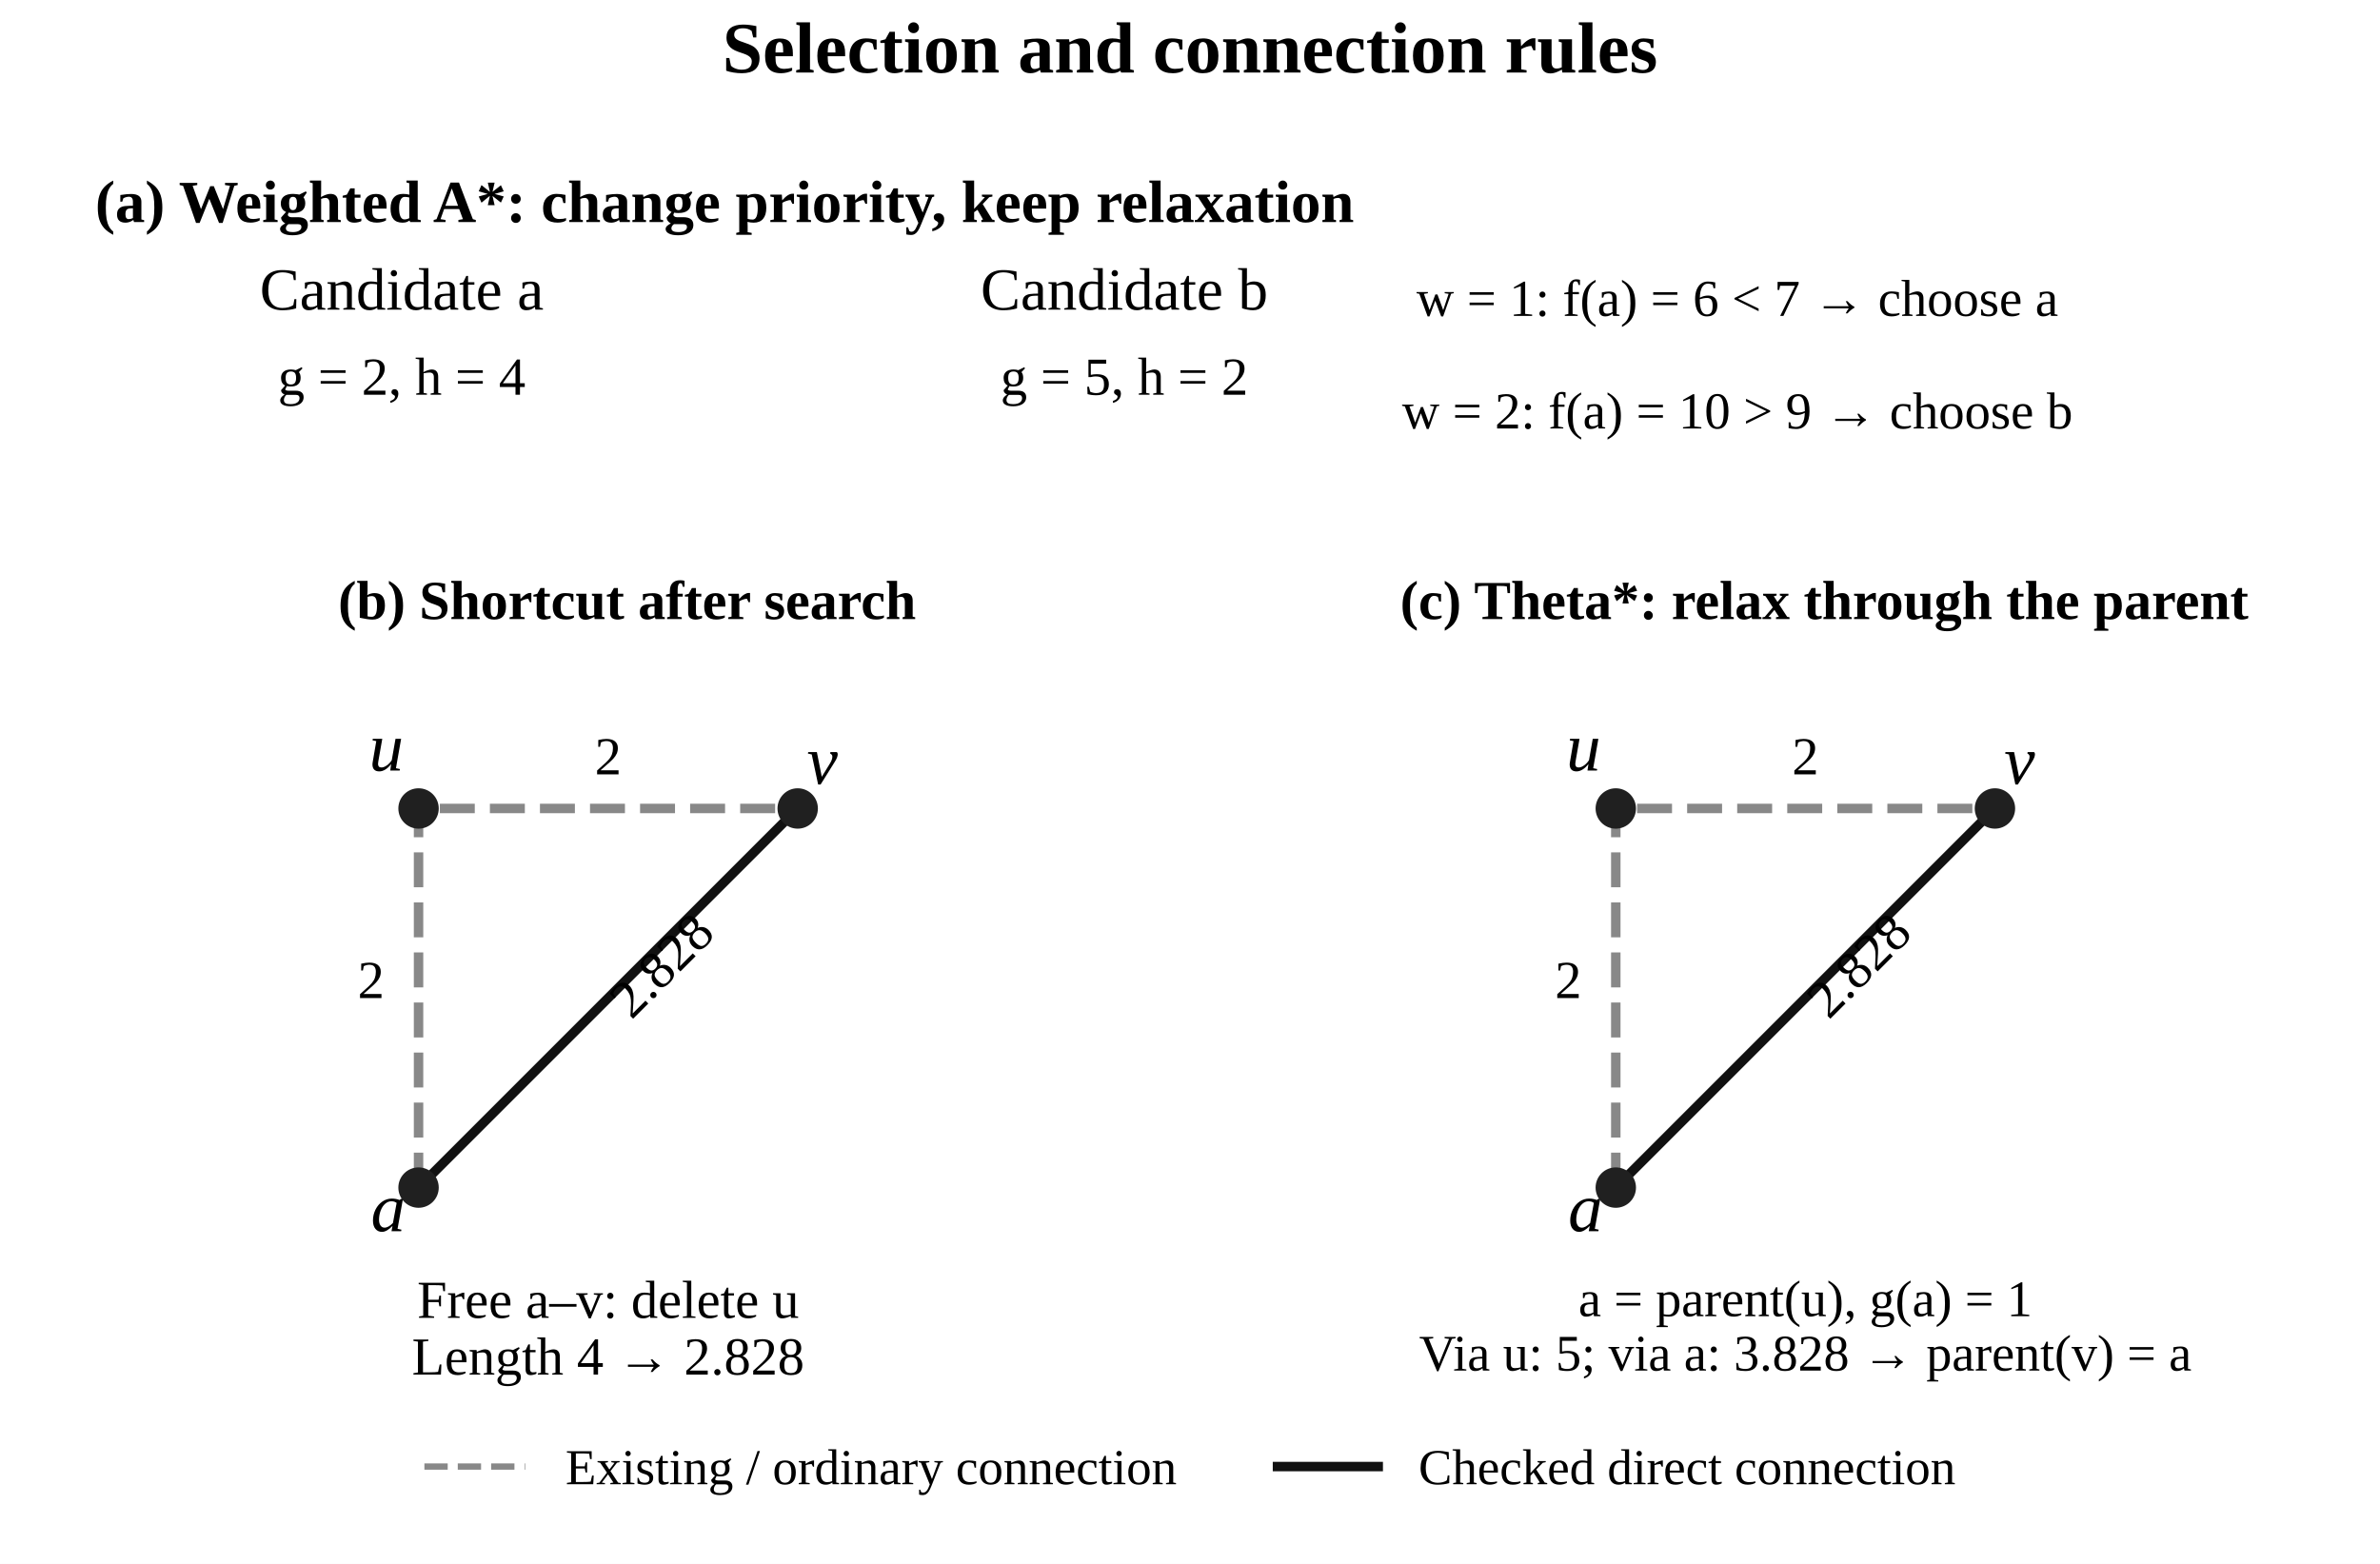
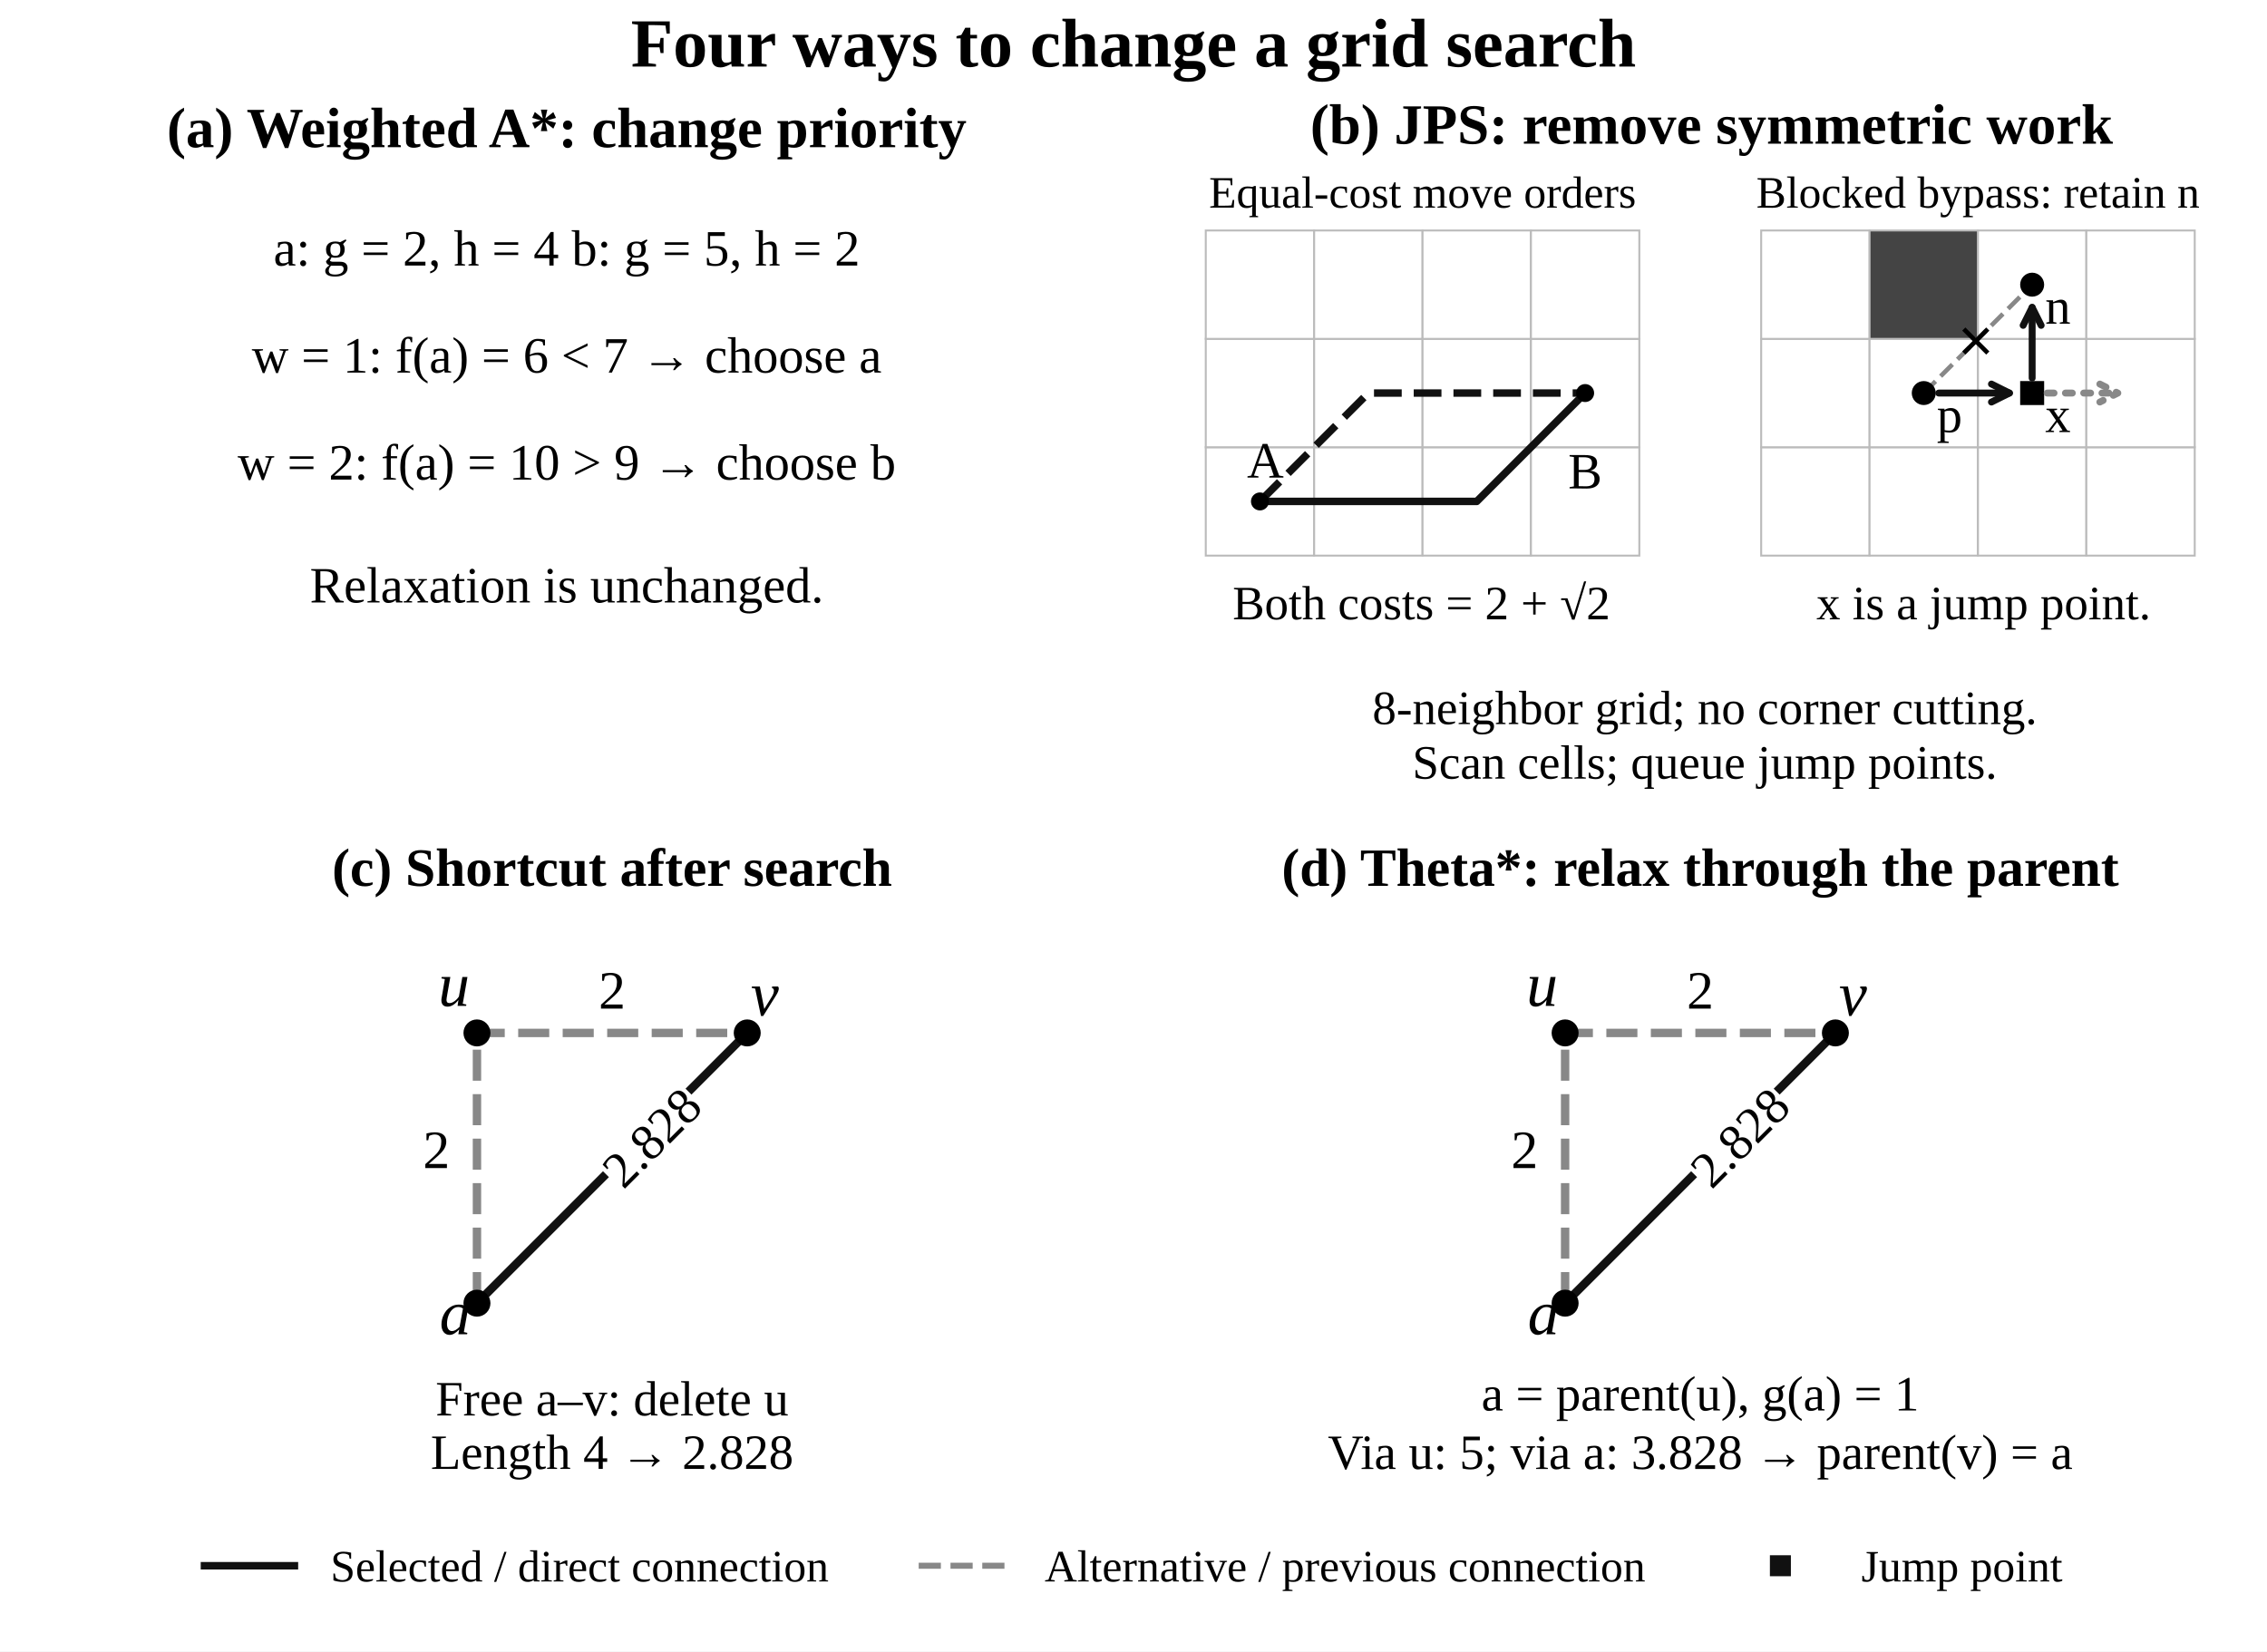
- <svg xmlns="http://www.w3.org/2000/svg" xmlns:xlink="http://www.w3.org/1999/xlink" width="756pt" height="496.8pt" viewBox="0 0 756 496.8" version="1.1">
+ <svg xmlns="http://www.w3.org/2000/svg" xmlns:xlink="http://www.w3.org/1999/xlink" width="756pt" height="550.8pt" viewBox="0 0 756 550.8" version="1.1">
  <defs>
    <style type="text/css">*{stroke-linejoin: round; stroke-linecap: butt}</style>
  </defs>
  <g id="figure_1">
    <g id="patch_1">
-       <path d="M 0 496.8  L 756 496.8  L 756 -0  L 0 -0  z " style="fill: #ffffff" />
+       <path d="M 0 550.8  L 756 550.8  L 756 0  L 0 0  z " style="fill: #ffffff" />
    </g>
    <g id="axes_1">
      <g id="text_1">
-         <text style="font-weight: 700; font-size: 19px; font-family: 'Times New Roman'; text-anchor: start" x="30.24" y="70.546" transform="rotate(-0 30.24 70.5456)">(a) Weighted A*: change priority, keep relaxation</text>
+         <text style="font-size: 17px; font-family: 'Times New Roman'; text-anchor: middle" x="189" y="88.569" transform="rotate(-0 189 88.56864)">a: g = 2, h = 4     b: g = 5, h = 2</text>
      </g>
      <g id="text_2">
-         <text style="font-size: 19px; font-family: 'Times New Roman'; text-anchor: middle" x="127.613" y="98.366" transform="rotate(-0 127.6128 98.3664)">Candidate a</text>
+         <text style="font-size: 17px; font-family: 'Times New Roman'; text-anchor: middle" x="189" y="124.26" transform="rotate(-0 189 124.2605)">w = 1:  f(a) = 6 &lt; 7  →  choose a</text>
      </g>
      <g id="text_3">
-         <text style="font-size: 17px; font-family: 'Times New Roman'; text-anchor: middle" x="127.613" y="125.392" transform="rotate(-0 127.6128 125.3923)">g = 2,  h = 4</text>
+         <text style="font-size: 17px; font-family: 'Times New Roman'; text-anchor: middle" x="189" y="159.952" transform="rotate(-0 189 159.9523)">w = 2:  f(a) = 10 &gt; 9  →  choose b</text>
      </g>
      <g id="text_4">
-         <text style="font-size: 19px; font-family: 'Times New Roman'; text-anchor: middle" x="357.134" y="98.366" transform="rotate(-0 357.1344 98.3664)">Candidate b</text>
+         <text style="font-size: 17px; font-family: 'Times New Roman'; text-anchor: middle" x="189" y="200.932" transform="rotate(-0 189 200.9318)">Relaxation is unchanged.</text>
      </g>
      <g id="text_5">
-         <text style="font-size: 17px; font-family: 'Times New Roman'; text-anchor: middle" x="357.134" y="125.392" transform="rotate(-0 357.1344 125.3923)">g = 5,  h = 2</text>
+         <text style="font-weight: 700; font-size: 19px; font-family: 'Times New Roman'; text-anchor: middle" x="189" y="49.096" transform="rotate(-0 189 49.096)">(a) Weighted A*: change priority</text>
+       </g>
+     </g>
+     <g id="axes_2">
+       <g id="patch_2">
+         <path d="M 402.098 185.31  L 438.244 185.31  L 438.244 149.164  L 402.098 149.164  z " clip-path="url(#p8072b53034)" style="fill: #ffffff; stroke: #bbbbbb; stroke-width: 0.65; stroke-linejoin: miter" />
+       </g>
+       <g id="patch_3">
+         <path d="M 402.098 149.164  L 438.244 149.164  L 438.244 113.017  L 402.098 113.017  z " clip-path="url(#p8072b53034)" style="fill: #ffffff; stroke: #bbbbbb; stroke-width: 0.65; stroke-linejoin: miter" />
+       </g>
+       <g id="patch_4">
+         <path d="M 402.098 113.017  L 438.244 113.017  L 438.244 76.871  L 402.098 76.871  z " clip-path="url(#p8072b53034)" style="fill: #ffffff; stroke: #bbbbbb; stroke-width: 0.65; stroke-linejoin: miter" />
+       </g>
+       <g id="patch_5">
+         <path d="M 438.244 185.31  L 474.39 185.31  L 474.39 149.164  L 438.244 149.164  z " clip-path="url(#p8072b53034)" style="fill: #ffffff; stroke: #bbbbbb; stroke-width: 0.65; stroke-linejoin: miter" />
+       </g>
+       <g id="patch_6">
+         <path d="M 438.244 149.164  L 474.39 149.164  L 474.39 113.017  L 438.244 113.017  z " clip-path="url(#p8072b53034)" style="fill: #ffffff; stroke: #bbbbbb; stroke-width: 0.65; stroke-linejoin: miter" />
+       </g>
+       <g id="patch_7">
+         <path d="M 438.244 113.017  L 474.39 113.017  L 474.39 76.871  L 438.244 76.871  z " clip-path="url(#p8072b53034)" style="fill: #ffffff; stroke: #bbbbbb; stroke-width: 0.65; stroke-linejoin: miter" />
+       </g>
+       <g id="patch_8">
+         <path d="M 474.39 185.31  L 510.536 185.31  L 510.536 149.164  L 474.39 149.164  z " clip-path="url(#p8072b53034)" style="fill: #ffffff; stroke: #bbbbbb; stroke-width: 0.65; stroke-linejoin: miter" />
+       </g>
+       <g id="patch_9">
+         <path d="M 474.39 149.164  L 510.536 149.164  L 510.536 113.017  L 474.39 113.017  z " clip-path="url(#p8072b53034)" style="fill: #ffffff; stroke: #bbbbbb; stroke-width: 0.65; stroke-linejoin: miter" />
+       </g>
+       <g id="patch_10">
+         <path d="M 474.39 113.017  L 510.536 113.017  L 510.536 76.871  L 474.39 76.871  z " clip-path="url(#p8072b53034)" style="fill: #ffffff; stroke: #bbbbbb; stroke-width: 0.65; stroke-linejoin: miter" />
+       </g>
+       <g id="patch_11">
+         <path d="M 510.536 185.31  L 546.683 185.31  L 546.683 149.164  L 510.536 149.164  z " clip-path="url(#p8072b53034)" style="fill: #ffffff; stroke: #bbbbbb; stroke-width: 0.65; stroke-linejoin: miter" />
+       </g>
+       <g id="patch_12">
+         <path d="M 510.536 149.164  L 546.683 149.164  L 546.683 113.017  L 510.536 113.017  z " clip-path="url(#p8072b53034)" style="fill: #ffffff; stroke: #bbbbbb; stroke-width: 0.65; stroke-linejoin: miter" />
+       </g>
+       <g id="patch_13">
+         <path d="M 510.536 113.017  L 546.683 113.017  L 546.683 76.871  L 510.536 76.871  z " clip-path="url(#p8072b53034)" style="fill: #ffffff; stroke: #bbbbbb; stroke-width: 0.65; stroke-linejoin: miter" />
+       </g>
+       <g id="line2d_1">
+         <path d="M 420.171 167.237  L 456.317 167.237  L 492.463 167.237  L 528.609 131.09  " clip-path="url(#p8072b53034)" style="fill: none; stroke: #111111; stroke-width: 2.5; stroke-linecap: square" />
+       </g>
+       <g id="line2d_2">
+         <path d="M 420.171 167.237  L 456.317 131.09  L 492.463 131.09  L 528.609 131.09  " clip-path="url(#p8072b53034)" style="fill: none; stroke-dasharray: 9.25,4; stroke-dashoffset: 0; stroke: #111111; stroke-width: 2.5" />
+       </g>
+       <g id="line2d_3">
+         <defs>
+           <path id="mcf5c3a6140" d="M 0 2.5  C 0.663 2.5 1.299 2.237 1.768 1.768  C 2.237 1.299 2.5 0.663 2.5 0  C 2.5 -0.663 2.237 -1.299 1.768 -1.768  C 1.299 -2.237 0.663 -2.5 0 -2.5  C -0.663 -2.5 -1.299 -2.237 -1.768 -1.768  C -2.237 -1.299 -2.5 -0.663 -2.5 0  C -2.5 0.663 -2.237 1.299 -1.768 1.768  C -1.299 2.237 -0.663 2.5 0 2.5  z " style="stroke: #000000" />
+         </defs>
+         <g clip-path="url(#p8072b53034)">
+           <use xlink:href="#mcf5c3a6140" x="420.171" y="167.237" style="stroke: #000000" />
+           <use xlink:href="#mcf5c3a6140" x="528.609" y="131.09" style="stroke: #000000" />
+         </g>
      </g>
      <g id="text_6">
-         <text style="font-size: 16.5px; font-family: 'Times New Roman'; text-anchor: middle" x="551.88" y="100.354" transform="rotate(-0 551.88 100.3536)">w = 1:  f(a) = 6 &lt; 7  →  choose a</text>
+         <text style="font-size: 17px; font-family: 'Times New Roman'; text-anchor: middle" x="421.978" y="159.284" transform="rotate(-0 421.9779 159.2845)">A</text>
      </g>
      <g id="text_7">
-         <text style="font-size: 16.5px; font-family: 'Times New Roman'; text-anchor: middle" x="551.88" y="136.123" transform="rotate(-0 551.88 136.1232)">w = 2:  f(a) = 10 &gt; 9  →  choose b</text>
-       </g>
-     </g>
-     <g id="axes_2">
-       <g id="line2d_1">
-         <path d="M 132.95 377.267  L 132.95 256.831  L 253.386 256.831  " clip-path="url(#pe473ba65af)" style="fill: none; stroke-dasharray: 11.1,4.8; stroke-dashoffset: 0; stroke: #888888; stroke-width: 3" />
-       </g>
-       <g id="line2d_2">
-         <path d="M 132.95 377.267  L 253.386 256.831  " clip-path="url(#pe473ba65af)" style="fill: none; stroke: #111111; stroke-width: 3; stroke-linecap: square" />
+         <text style="font-size: 17px; font-family: 'Times New Roman'; text-anchor: middle" x="528.609" y="162.899" transform="rotate(-0 528.6094 162.8991)">B</text>
      </g>
      <g id="text_8">
-         <text style="font-style: italic; font-size: 22px; font-family: 'Times New Roman'; text-anchor: middle" x="123.315" y="391.117" transform="rotate(-0 123.3147 391.1171)">a</text>
+         <text style="font-size: 15px; font-family: 'Times New Roman'; text-anchor: middle" x="474.39" y="69.256" transform="rotate(-0 474.39 69.2564)">Equal-cost move orders</text>
+       </g>
+     </g>
+     <g id="axes_3">
+       <g id="patch_14">
+         <path d="M 587.317 185.31  L 623.464 185.31  L 623.464 149.164  L 587.317 149.164  z " clip-path="url(#pd4bd24b86c)" style="fill: #ffffff; stroke: #bbbbbb; stroke-width: 0.65; stroke-linejoin: miter" />
+       </g>
+       <g id="patch_15">
+         <path d="M 587.317 149.164  L 623.464 149.164  L 623.464 113.017  L 587.317 113.017  z " clip-path="url(#pd4bd24b86c)" style="fill: #ffffff; stroke: #bbbbbb; stroke-width: 0.65; stroke-linejoin: miter" />
+       </g>
+       <g id="patch_16">
+         <path d="M 587.317 113.017  L 623.464 113.017  L 623.464 76.871  L 587.317 76.871  z " clip-path="url(#pd4bd24b86c)" style="fill: #ffffff; stroke: #bbbbbb; stroke-width: 0.65; stroke-linejoin: miter" />
+       </g>
+       <g id="patch_17">
+         <path d="M 623.464 185.31  L 659.61 185.31  L 659.61 149.164  L 623.464 149.164  z " clip-path="url(#pd4bd24b86c)" style="fill: #ffffff; stroke: #bbbbbb; stroke-width: 0.65; stroke-linejoin: miter" />
+       </g>
+       <g id="patch_18">
+         <path d="M 623.464 149.164  L 659.61 149.164  L 659.61 113.017  L 623.464 113.017  z " clip-path="url(#pd4bd24b86c)" style="fill: #ffffff; stroke: #bbbbbb; stroke-width: 0.65; stroke-linejoin: miter" />
+       </g>
+       <g id="patch_19">
+         <path d="M 623.464 113.017  L 659.61 113.017  L 659.61 76.871  L 623.464 76.871  z " clip-path="url(#pd4bd24b86c)" style="fill: #444444; stroke: #bbbbbb; stroke-width: 0.65; stroke-linejoin: miter" />
+       </g>
+       <g id="patch_20">
+         <path d="M 659.61 185.31  L 695.756 185.31  L 695.756 149.164  L 659.61 149.164  z " clip-path="url(#pd4bd24b86c)" style="fill: #ffffff; stroke: #bbbbbb; stroke-width: 0.65; stroke-linejoin: miter" />
+       </g>
+       <g id="patch_21">
+         <path d="M 659.61 149.164  L 695.756 149.164  L 695.756 113.017  L 659.61 113.017  z " clip-path="url(#pd4bd24b86c)" style="fill: #ffffff; stroke: #bbbbbb; stroke-width: 0.65; stroke-linejoin: miter" />
+       </g>
+       <g id="patch_22">
+         <path d="M 659.61 113.017  L 695.756 113.017  L 695.756 76.871  L 659.61 76.871  z " clip-path="url(#pd4bd24b86c)" style="fill: #ffffff; stroke: #bbbbbb; stroke-width: 0.65; stroke-linejoin: miter" />
+       </g>
+       <g id="patch_23">
+         <path d="M 695.756 185.31  L 731.903 185.31  L 731.903 149.164  L 695.756 149.164  z " clip-path="url(#pd4bd24b86c)" style="fill: #ffffff; stroke: #bbbbbb; stroke-width: 0.65; stroke-linejoin: miter" />
+       </g>
+       <g id="patch_24">
+         <path d="M 695.756 149.164  L 731.903 149.164  L 731.903 113.017  L 695.756 113.017  z " clip-path="url(#pd4bd24b86c)" style="fill: #ffffff; stroke: #bbbbbb; stroke-width: 0.65; stroke-linejoin: miter" />
+       </g>
+       <g id="patch_25">
+         <path d="M 695.756 113.017  L 731.903 113.017  L 731.903 76.871  L 695.756 76.871  z " clip-path="url(#pd4bd24b86c)" style="fill: #ffffff; stroke: #bbbbbb; stroke-width: 0.65; stroke-linejoin: miter" />
+       </g>
+       <g id="line2d_4">
+         <path d="M 641.537 131.09  L 677.683 94.944  " clip-path="url(#pd4bd24b86c)" style="fill: none; stroke-dasharray: 5.55,2.4; stroke-dashoffset: 0; stroke: #888888; stroke-width: 1.5" />
+       </g>
+       <g id="line2d_5">
+         <defs>
+           <path id="m79a34f9845" d="M -4 4  L 4 -4  M -4 -4  L 4 4  " style="stroke: #000000; stroke-width: 1.5" />
+         </defs>
+         <g clip-path="url(#pd4bd24b86c)">
+           <use xlink:href="#m79a34f9845" x="658.887" y="113.74" style="stroke: #000000; stroke-width: 1.5" />
+         </g>
+       </g>
+       <g id="line2d_6">
+         <defs>
+           <path id="m802b4ac27e" d="M 0 3.5  C 0.928 3.5 1.819 3.131 2.475 2.475  C 3.131 1.819 3.5 0.928 3.5 0  C 3.5 -0.928 3.131 -1.819 2.475 -2.475  C 1.819 -3.131 0.928 -3.5 0 -3.5  C -0.928 -3.5 -1.819 -3.131 -2.475 -2.475  C -3.131 -1.819 -3.5 -0.928 -3.5 0  C -3.5 0.928 -3.131 1.819 -2.475 2.475  C -1.819 3.131 -0.928 3.5 0 3.5  z " style="stroke: #000000" />
+         </defs>
+         <g clip-path="url(#pd4bd24b86c)">
+           <use xlink:href="#m802b4ac27e" x="641.537" y="131.09" style="stroke: #000000" />
+         </g>
+       </g>
+       <g id="line2d_7">
+         <defs>
+           <path id="m4b6d3a14b3" d="M -3.5 3.5  L 3.5 3.5  L 3.5 -3.5  L -3.5 -3.5  z " style="stroke: #000000; stroke-linejoin: miter" />
+         </defs>
+         <g clip-path="url(#pd4bd24b86c)">
+           <use xlink:href="#m4b6d3a14b3" x="677.683" y="131.09" style="stroke: #000000; stroke-linejoin: miter" />
+         </g>
+       </g>
+       <g id="line2d_8">
+         <g clip-path="url(#pd4bd24b86c)">
+           <use xlink:href="#m802b4ac27e" x="677.683" y="94.944" style="stroke: #000000" />
+         </g>
+       </g>
+       <g id="patch_26">
+         <path d="M 646.536 131.09  Q 659.61 131.09 670.112 131.09  " style="fill: none; stroke: #111111; stroke-width: 2.3; stroke-linecap: round" />
+         <path d="M 664.112 128.09  L 670.112 131.09  L 664.112 134.09  " style="fill: none; stroke: #111111; stroke-width: 2.3; stroke-linecap: round" />
+       </g>
+       <g id="patch_27">
+         <path d="M 677.683 126.091  Q 677.683 113.018 677.683 102.515  " style="fill: none; stroke: #111111; stroke-width: 2.3; stroke-linecap: round" />
+         <path d="M 674.683 108.515  L 677.683 102.515  L 680.683 108.515  " style="fill: none; stroke: #111111; stroke-width: 2.3; stroke-linecap: round" />
+       </g>
+       <g id="patch_28">
+         <path d="M 682.682 131.09  Q 695.756 131.09 706.258 131.09  " style="fill: none; stroke-dasharray: 2.3,3.795; stroke-dashoffset: 0; stroke: #888888; stroke-width: 2.3; stroke-linecap: round" />
+         <path d="M 700.258 128.09  L 706.258 131.09  L 700.258 134.09  " style="fill: none; stroke-dasharray: 2.3,3.795; stroke-dashoffset: 0; stroke: #888888; stroke-width: 2.3; stroke-linecap: round" />
      </g>
      <g id="text_9">
-         <text style="font-style: italic; font-size: 22px; font-family: 'Times New Roman'; text-anchor: middle" x="122.712" y="244.787" transform="rotate(-0 122.7125 244.7869)">u</text>
+         <text style="font-size: 17px; font-family: 'Times New Roman'; text-anchor: start" x="645.874" y="144.103" transform="rotate(-0 645.8744 144.103)">p</text>
      </g>
      <g id="text_10">
-         <text style="font-style: italic; font-size: 22px; font-family: 'Times New Roman'; text-anchor: middle" x="261.214" y="249.002" transform="rotate(-0 261.2143 249.0022)">v</text>
+         <text style="font-size: 17px; font-family: 'Times New Roman'; text-anchor: start" x="682.021" y="144.103" transform="rotate(-0 682.0207 144.103)">x</text>
      </g>
      <g id="text_11">
-         <text style="font-size: 17px; font-family: 'Times New Roman'; text-anchor: end" x="122.11" y="317.049" transform="rotate(-0 122.1103 317.0487)">2</text>
+         <text style="font-size: 17px; font-family: 'Times New Roman'; text-anchor: start" x="682.021" y="107.957" transform="rotate(-0 682.0207 107.9568)">n</text>
      </g>
      <g id="text_12">
-         <text style="font-size: 17px; font-family: 'Times New Roman'; text-anchor: middle" x="193.168" y="245.991" transform="rotate(-0 193.1677 245.9913)">2</text>
+         <text style="font-size: 15px; font-family: 'Times New Roman'; text-anchor: middle" x="659.61" y="69.256" transform="rotate(-0 659.61 69.2564)">Blocked bypass: retain n</text>
+       </g>
+     </g>
+     <g id="axes_4">
+       <g id="line2d_9">
+         <path d="M 159.055 434.631  L 159.055 344.5  L 249.185 344.5  " clip-path="url(#pde4d8ba5a4)" style="fill: none; stroke-dasharray: 10.36,4.48; stroke-dashoffset: 0; stroke: #888888; stroke-width: 2.8" />
+       </g>
+       <g id="line2d_10">
+         <path d="M 159.055 434.631  L 249.185 344.5  " clip-path="url(#pde4d8ba5a4)" style="fill: none; stroke: #111111; stroke-width: 2.8; stroke-linecap: square" />
+       </g>
+       <g id="line2d_11">
+         <defs>
+           <path id="md39db570bb" d="M 0 4  C 1.061 4 2.078 3.579 2.828 2.828  C 3.579 2.078 4 1.061 4 0  C 4 -1.061 3.579 -2.078 2.828 -2.828  C 2.078 -3.579 1.061 -4 0 -4  C -1.061 -4 -2.078 -3.579 -2.828 -2.828  C -3.579 -2.078 -4 -1.061 -4 0  C -4 1.061 -3.579 2.078 -2.828 2.828  C -2.078 3.579 -1.061 4 0 4  z " style="stroke: #000000" />
+         </defs>
+         <g clip-path="url(#pde4d8ba5a4)">
+           <use xlink:href="#md39db570bb" x="159.055" y="434.631" style="stroke: #000000" />
+         </g>
+       </g>
+       <g id="line2d_12">
+         <g clip-path="url(#pde4d8ba5a4)">
+           <use xlink:href="#md39db570bb" x="159.055" y="344.5" style="stroke: #000000" />
+         </g>
+       </g>
+       <g id="line2d_13">
+         <g clip-path="url(#pde4d8ba5a4)">
+           <use xlink:href="#md39db570bb" x="249.185" y="344.5" style="stroke: #000000" />
+         </g>
      </g>
      <g id="text_13">
-         <text style="font-size: 17px; font-family: 'Times New Roman'" transform="translate(200.58 324.1452) rotate(-45)">2.828</text>
+         <text style="font-style: italic; font-size: 21px; font-family: 'Times New Roman'; text-anchor: middle" x="151.844" y="444.996" transform="rotate(-0 151.8441 444.9963)">a</text>
      </g>
      <g id="text_14">
-         <text style="font-size: 17px; font-family: 'Times New Roman'" transform="translate(132.5123 418.648)">Free a–v: delete u</text>
-         <text style="font-size: 17px; font-family: 'Times New Roman'" transform="translate(130.8415 436.6697)">Length 4 → 2.828</text>
+         <text style="font-style: italic; font-size: 21px; font-family: 'Times New Roman'; text-anchor: middle" x="151.393" y="335.487" transform="rotate(-0 151.3934 335.4873)">u</text>
      </g>
      <g id="text_15">
-         <text style="font-weight: 700; font-size: 17.5px; font-family: 'Times New Roman'; text-anchor: middle" x="199.19" y="196.656" transform="rotate(-0 199.1896 196.656)">(b) Shortcut after search</text>
-       </g>
-       <g id="PathCollection_1">
-         <defs>
-           <path id="m238b0e91bf" d="M 0 5.916  C 1.569 5.916 3.074 5.293 4.183 4.183  C 5.293 3.074 5.916 1.569 5.916 0  C 5.916 -1.569 5.293 -3.074 4.183 -4.183  C 3.074 -5.293 1.569 -5.916 0 -5.916  C -1.569 -5.916 -3.074 -5.293 -4.183 -4.183  C -5.293 -3.074 -5.916 -1.569 -5.916 0  C -5.916 1.569 -5.293 3.074 -4.183 4.183  C -3.074 5.293 -1.569 5.916 0 5.916  z " style="stroke: #202020" />
-         </defs>
-         <g clip-path="url(#pe473ba65af)">
-           <use xlink:href="#m238b0e91bf" x="132.95" y="377.267" style="fill: #202020; stroke: #202020" />
-         </g>
-       </g>
-       <g id="PathCollection_2">
-         <g clip-path="url(#pe473ba65af)">
-           <use xlink:href="#m238b0e91bf" x="132.95" y="256.831" style="fill: #202020; stroke: #202020" />
-         </g>
-       </g>
-       <g id="PathCollection_3">
-         <g clip-path="url(#pe473ba65af)">
-           <use xlink:href="#m238b0e91bf" x="253.386" y="256.831" style="fill: #202020; stroke: #202020" />
-         </g>
-       </g>
-     </g>
-     <g id="axes_3">
-       <g id="line2d_3">
-         <path d="M 513.25 377.267  L 513.25 256.831  L 633.687 256.831  " clip-path="url(#pcbd0b678f2)" style="fill: none; stroke-dasharray: 11.1,4.8; stroke-dashoffset: 0; stroke: #888888; stroke-width: 3" />
-       </g>
-       <g id="line2d_4">
-         <path d="M 513.25 377.267  L 633.687 256.831  " clip-path="url(#pcbd0b678f2)" style="fill: none; stroke: #111111; stroke-width: 3; stroke-linecap: square" />
+         <text style="font-style: italic; font-size: 21px; font-family: 'Times New Roman'; text-anchor: middle" x="255.044" y="338.642" transform="rotate(-0 255.044 338.6419)">v</text>
      </g>
      <g id="text_16">
-         <text style="font-style: italic; font-size: 22px; font-family: 'Times New Roman'; text-anchor: middle" x="503.616" y="391.117" transform="rotate(-0 503.6155 391.1171)">a</text>
+         <text style="font-size: 18px; font-family: 'Times New Roman'; text-anchor: end" x="150.041" y="389.566" transform="rotate(-0 150.0415 389.5658)">2</text>
      </g>
      <g id="text_17">
-         <text style="font-style: italic; font-size: 22px; font-family: 'Times New Roman'; text-anchor: middle" x="503.013" y="244.787" transform="rotate(-0 503.0133 244.7869)">u</text>
+         <text style="font-size: 18px; font-family: 'Times New Roman'; text-anchor: middle" x="204.12" y="336.389" transform="rotate(-0 204.12 336.3886)">2</text>
      </g>
      <g id="text_18">
-         <text style="font-style: italic; font-size: 22px; font-family: 'Times New Roman'; text-anchor: middle" x="641.515" y="249.002" transform="rotate(-0 641.5152 249.0022)">v</text>
+         <g id="patch_29">
+           <path d="M 210.482 400.025  L 238.01 372.497  L 226.6 361.087  L 199.072 388.615  z " style="fill: #ffffff" />
+         </g>
+         <text style="font-size: 17px; font-family: 'Times New Roman'" transform="translate(207.8877 396.9496) rotate(-45)">2.828</text>
      </g>
      <g id="text_19">
-         <text style="font-size: 17px; font-family: 'Times New Roman'; text-anchor: end" x="502.411" y="317.049" transform="rotate(-0 502.4112 317.0487)">2</text>
+         <text style="font-size: 16.5px; font-family: 'Times New Roman'" transform="translate(145.2485 472.0795)">Free a–v: delete u</text>
+         <text style="font-size: 16.5px; font-family: 'Times New Roman'" transform="translate(143.6269 489.9146)">Length 4 → 2.828</text>
      </g>
      <g id="text_20">
-         <text style="font-size: 17px; font-family: 'Times New Roman'; text-anchor: middle" x="573.469" y="245.991" transform="rotate(-0 573.4686 245.9913)">2</text>
+         <text style="font-weight: 700; font-size: 18px; font-family: 'Times New Roman'; text-anchor: middle" x="204.12" y="295.448" transform="rotate(-0 204.12 295.448)">(c) Shortcut after search</text>
+       </g>
+     </g>
+     <g id="axes_5">
+       <g id="line2d_14">
+         <path d="M 521.935 434.631  L 521.935 344.5  L 612.065 344.5  " clip-path="url(#p691a9af03d)" style="fill: none; stroke-dasharray: 10.36,4.48; stroke-dashoffset: 0; stroke: #888888; stroke-width: 2.8" />
+       </g>
+       <g id="line2d_15">
+         <path d="M 521.935 434.631  L 612.065 344.5  " clip-path="url(#p691a9af03d)" style="fill: none; stroke: #111111; stroke-width: 2.8; stroke-linecap: square" />
+       </g>
+       <g id="line2d_16">
+         <g clip-path="url(#p691a9af03d)">
+           <use xlink:href="#md39db570bb" x="521.935" y="434.631" style="stroke: #000000" />
+         </g>
+       </g>
+       <g id="line2d_17">
+         <g clip-path="url(#p691a9af03d)">
+           <use xlink:href="#md39db570bb" x="521.935" y="344.5" style="stroke: #000000" />
+         </g>
+       </g>
+       <g id="line2d_18">
+         <g clip-path="url(#p691a9af03d)">
+           <use xlink:href="#md39db570bb" x="612.065" y="344.5" style="stroke: #000000" />
+         </g>
      </g>
      <g id="text_21">
-         <text style="font-size: 17px; font-family: 'Times New Roman'" transform="translate(580.8809 324.1452) rotate(-45)">2.828</text>
+         <text style="font-style: italic; font-size: 21px; font-family: 'Times New Roman'; text-anchor: middle" x="514.724" y="444.996" transform="rotate(-0 514.7241 444.9963)">a</text>
      </g>
      <g id="text_22">
-         <text style="font-size: 16.3px; font-family: 'Times New Roman'" transform="translate(501.373 418.1095)">a = parent(u), g(a) = 1</text>
-         <text style="font-size: 16.3px; font-family: 'Times New Roman'" transform="translate(450.7678 435.3891)">Via u: 5; via a: 3.828 → parent(v) = a</text>
+         <text style="font-style: italic; font-size: 21px; font-family: 'Times New Roman'; text-anchor: middle" x="514.273" y="335.487" transform="rotate(-0 514.2734 335.4873)">u</text>
      </g>
      <g id="text_23">
-         <text style="font-weight: 700; font-size: 17.5px; font-family: 'Times New Roman'; text-anchor: middle" x="579.49" y="196.656" transform="rotate(-0 579.4904 196.656)">(c) Theta*: relax through the parent</text>
-       </g>
-       <g id="PathCollection_4">
-         <g clip-path="url(#pcbd0b678f2)">
-           <use xlink:href="#m238b0e91bf" x="513.25" y="377.267" style="fill: #202020; stroke: #202020" />
-         </g>
-       </g>
-       <g id="PathCollection_5">
-         <g clip-path="url(#pcbd0b678f2)">
-           <use xlink:href="#m238b0e91bf" x="513.25" y="256.831" style="fill: #202020; stroke: #202020" />
-         </g>
-       </g>
-       <g id="PathCollection_6">
-         <g clip-path="url(#pcbd0b678f2)">
-           <use xlink:href="#m238b0e91bf" x="633.687" y="256.831" style="fill: #202020; stroke: #202020" />
-         </g>
-       </g>
-     </g>
-     <g id="text_24">
-       <text style="font-weight: 700; font-size: 23px; font-family: 'Times New Roman'; text-anchor: middle" x="378" y="23.042" transform="rotate(-0 378 23.04169)">Selection and connection rules</text>
+         <text style="font-style: italic; font-size: 21px; font-family: 'Times New Roman'; text-anchor: middle" x="617.924" y="338.642" transform="rotate(-0 617.924 338.6419)">v</text>
+       </g>
+       <g id="text_24">
+         <text style="font-size: 18px; font-family: 'Times New Roman'; text-anchor: end" x="512.921" y="389.566" transform="rotate(-0 512.9215 389.5658)">2</text>
+       </g>
+       <g id="text_25">
+         <text style="font-size: 18px; font-family: 'Times New Roman'; text-anchor: middle" x="567" y="336.389" transform="rotate(-0 567 336.3886)">2</text>
+       </g>
+       <g id="text_26">
+         <g id="patch_30">
+           <path d="M 573.362 400.025  L 600.89 372.497  L 589.48 361.087  L 561.952 388.615  z " style="fill: #ffffff" />
+         </g>
+         <text style="font-size: 17px; font-family: 'Times New Roman'" transform="translate(570.7677 396.9496) rotate(-45)">2.828</text>
+       </g>
+       <g id="text_27">
+         <text style="font-size: 16.5px; font-family: 'Times New Roman'" transform="translate(494.0197 470.4127)">a = parent(u), g(a) = 1</text>
+         <text style="font-size: 16.5px; font-family: 'Times New Roman'" transform="translate(442.7937 489.9301)">Via u: 5; via a: 3.828 → parent(v) = a</text>
+       </g>
+       <g id="text_28">
+         <text style="font-weight: 700; font-size: 18px; font-family: 'Times New Roman'; text-anchor: middle" x="567" y="295.448" transform="rotate(-0 567 295.448)">(d) Theta*: relax through the parent</text>
+       </g>
+     </g>
+     <g id="text_29">
+       <text style="font-weight: 700; font-size: 23px; font-family: 'Times New Roman'; text-anchor: middle" x="378" y="22.199" transform="rotate(-0 378 22.19929)">Four ways to change a grid search</text>
+     </g>
+     <g id="text_30">
+       <text style="font-weight: 700; font-size: 19px; font-family: 'Times New Roman'; text-anchor: middle" x="570.78" y="47.92" transform="rotate(-0 570.78 47.9196)">(b) JPS: remove symmetric work</text>
+     </g>
+     <g id="text_31">
+       <text style="font-size: 16px; font-family: 'Times New Roman'; text-anchor: middle" x="474.012" y="206.55" transform="rotate(-0 474.012 206.55)">Both costs = 2 + √2</text>
+     </g>
+     <g id="text_32">
+       <text style="font-size: 16px; font-family: 'Times New Roman'; text-anchor: middle" x="661.5" y="206.55" transform="rotate(-0 661.5 206.55)">x is a jump point.</text>
+     </g>
+     <g id="text_33">
+       <text style="font-size: 16px; font-family: 'Times New Roman'" transform="translate(457.6533 241.5025)">8-neighbor grid; no corner cutting.</text>
+       <text style="font-size: 16px; font-family: 'Times New Roman'" transform="translate(470.9708 259.6899)">Scan cells; queue jump points.</text>
    </g>
    <g id="legend_1">
-       <g id="line2d_5">
-         <path d="M 134.81 465.895  L 150.81 465.895  L 166.81 465.895  " style="fill: none; stroke-dasharray: 7.4,3.2; stroke-dashoffset: 0; stroke: #888888; stroke-width: 2" />
-       </g>
-       <g id="text_25">
-         <text style="font-size: 16px; font-family: 'Times New Roman'; text-anchor: start" x="179.61" y="471.495" transform="rotate(-0 179.61 471.4949)">Existing / ordinary connection</text>
-       </g>
-       <g id="line2d_6">
-         <path d="M 405.79 465.895  L 421.79 465.895  L 437.79 465.895  " style="fill: none; stroke: #111111; stroke-width: 3; stroke-linecap: square" />
-       </g>
-       <g id="text_26">
-         <text style="font-size: 16px; font-family: 'Times New Roman'; text-anchor: start" x="450.59" y="471.495" transform="rotate(-0 450.59 471.4949)">Checked direct connection</text>
+       <g id="line2d_19">
+         <path d="M 68.184 522.203  L 83.184 522.203  L 98.184 522.203  " style="fill: none; stroke: #111111; stroke-width: 2.5; stroke-linecap: square" />
+       </g>
+       <g id="text_34">
+         <text style="font-size: 15px; font-family: 'Times New Roman'; text-anchor: start" x="110.184" y="527.453" transform="rotate(-0 110.1844 527.4531)">Selected / direct connection</text>
+       </g>
+       <g id="line2d_20">
+         <path d="M 306.368 522.203  L 321.368 522.203  L 336.368 522.203  " style="fill: none; stroke-dasharray: 7.4,3.2; stroke-dashoffset: 0; stroke: #888888; stroke-width: 2" />
+       </g>
+       <g id="text_35">
+         <text style="font-size: 15px; font-family: 'Times New Roman'; text-anchor: start" x="348.368" y="527.453" transform="rotate(-0 348.368 527.4531)">Alternative / previous connection</text>
+       </g>
+       <g id="line2d_21">
+         <defs>
+           <path id="m5e4b9f6bc5" d="M -3 3  L 3 3  L 3 -3  L -3 -3  z " style="stroke: #111111; stroke-linejoin: miter" />
+         </defs>
+         <g>
+           <use xlink:href="#m5e4b9f6bc5" x="593.726" y="522.203" style="fill: #111111; stroke: #111111; stroke-linejoin: miter" />
+         </g>
+       </g>
+       <g id="text_36">
+         <text style="font-size: 15px; font-family: 'Times New Roman'; text-anchor: start" x="620.726" y="527.453" transform="rotate(-0 620.7258 527.4531)">Jump point</text>
      </g>
    </g>
  </g>
  <defs>
-     <clipPath id="pe473ba65af">
-       <rect x="108.862" y="208.656" width="180.655" height="198.72" />
+     <clipPath id="p8072b53034">
+       <rect x="398.483" y="73.256" width="151.814" height="115.668" />
    </clipPath>
-     <clipPath id="pcbd0b678f2">
-       <rect x="489.163" y="208.656" width="180.655" height="198.72" />
+     <clipPath id="pd4bd24b86c">
+       <rect x="583.703" y="73.256" width="151.814" height="115.668" />
+     </clipPath>
+     <clipPath id="pde4d8ba5a4">
+       <rect x="132.015" y="308.448" width="144.209" height="148.716" />
+     </clipPath>
+     <clipPath id="p691a9af03d">
+       <rect x="494.895" y="308.448" width="144.209" height="148.716" />
    </clipPath>
  </defs>
</svg>
